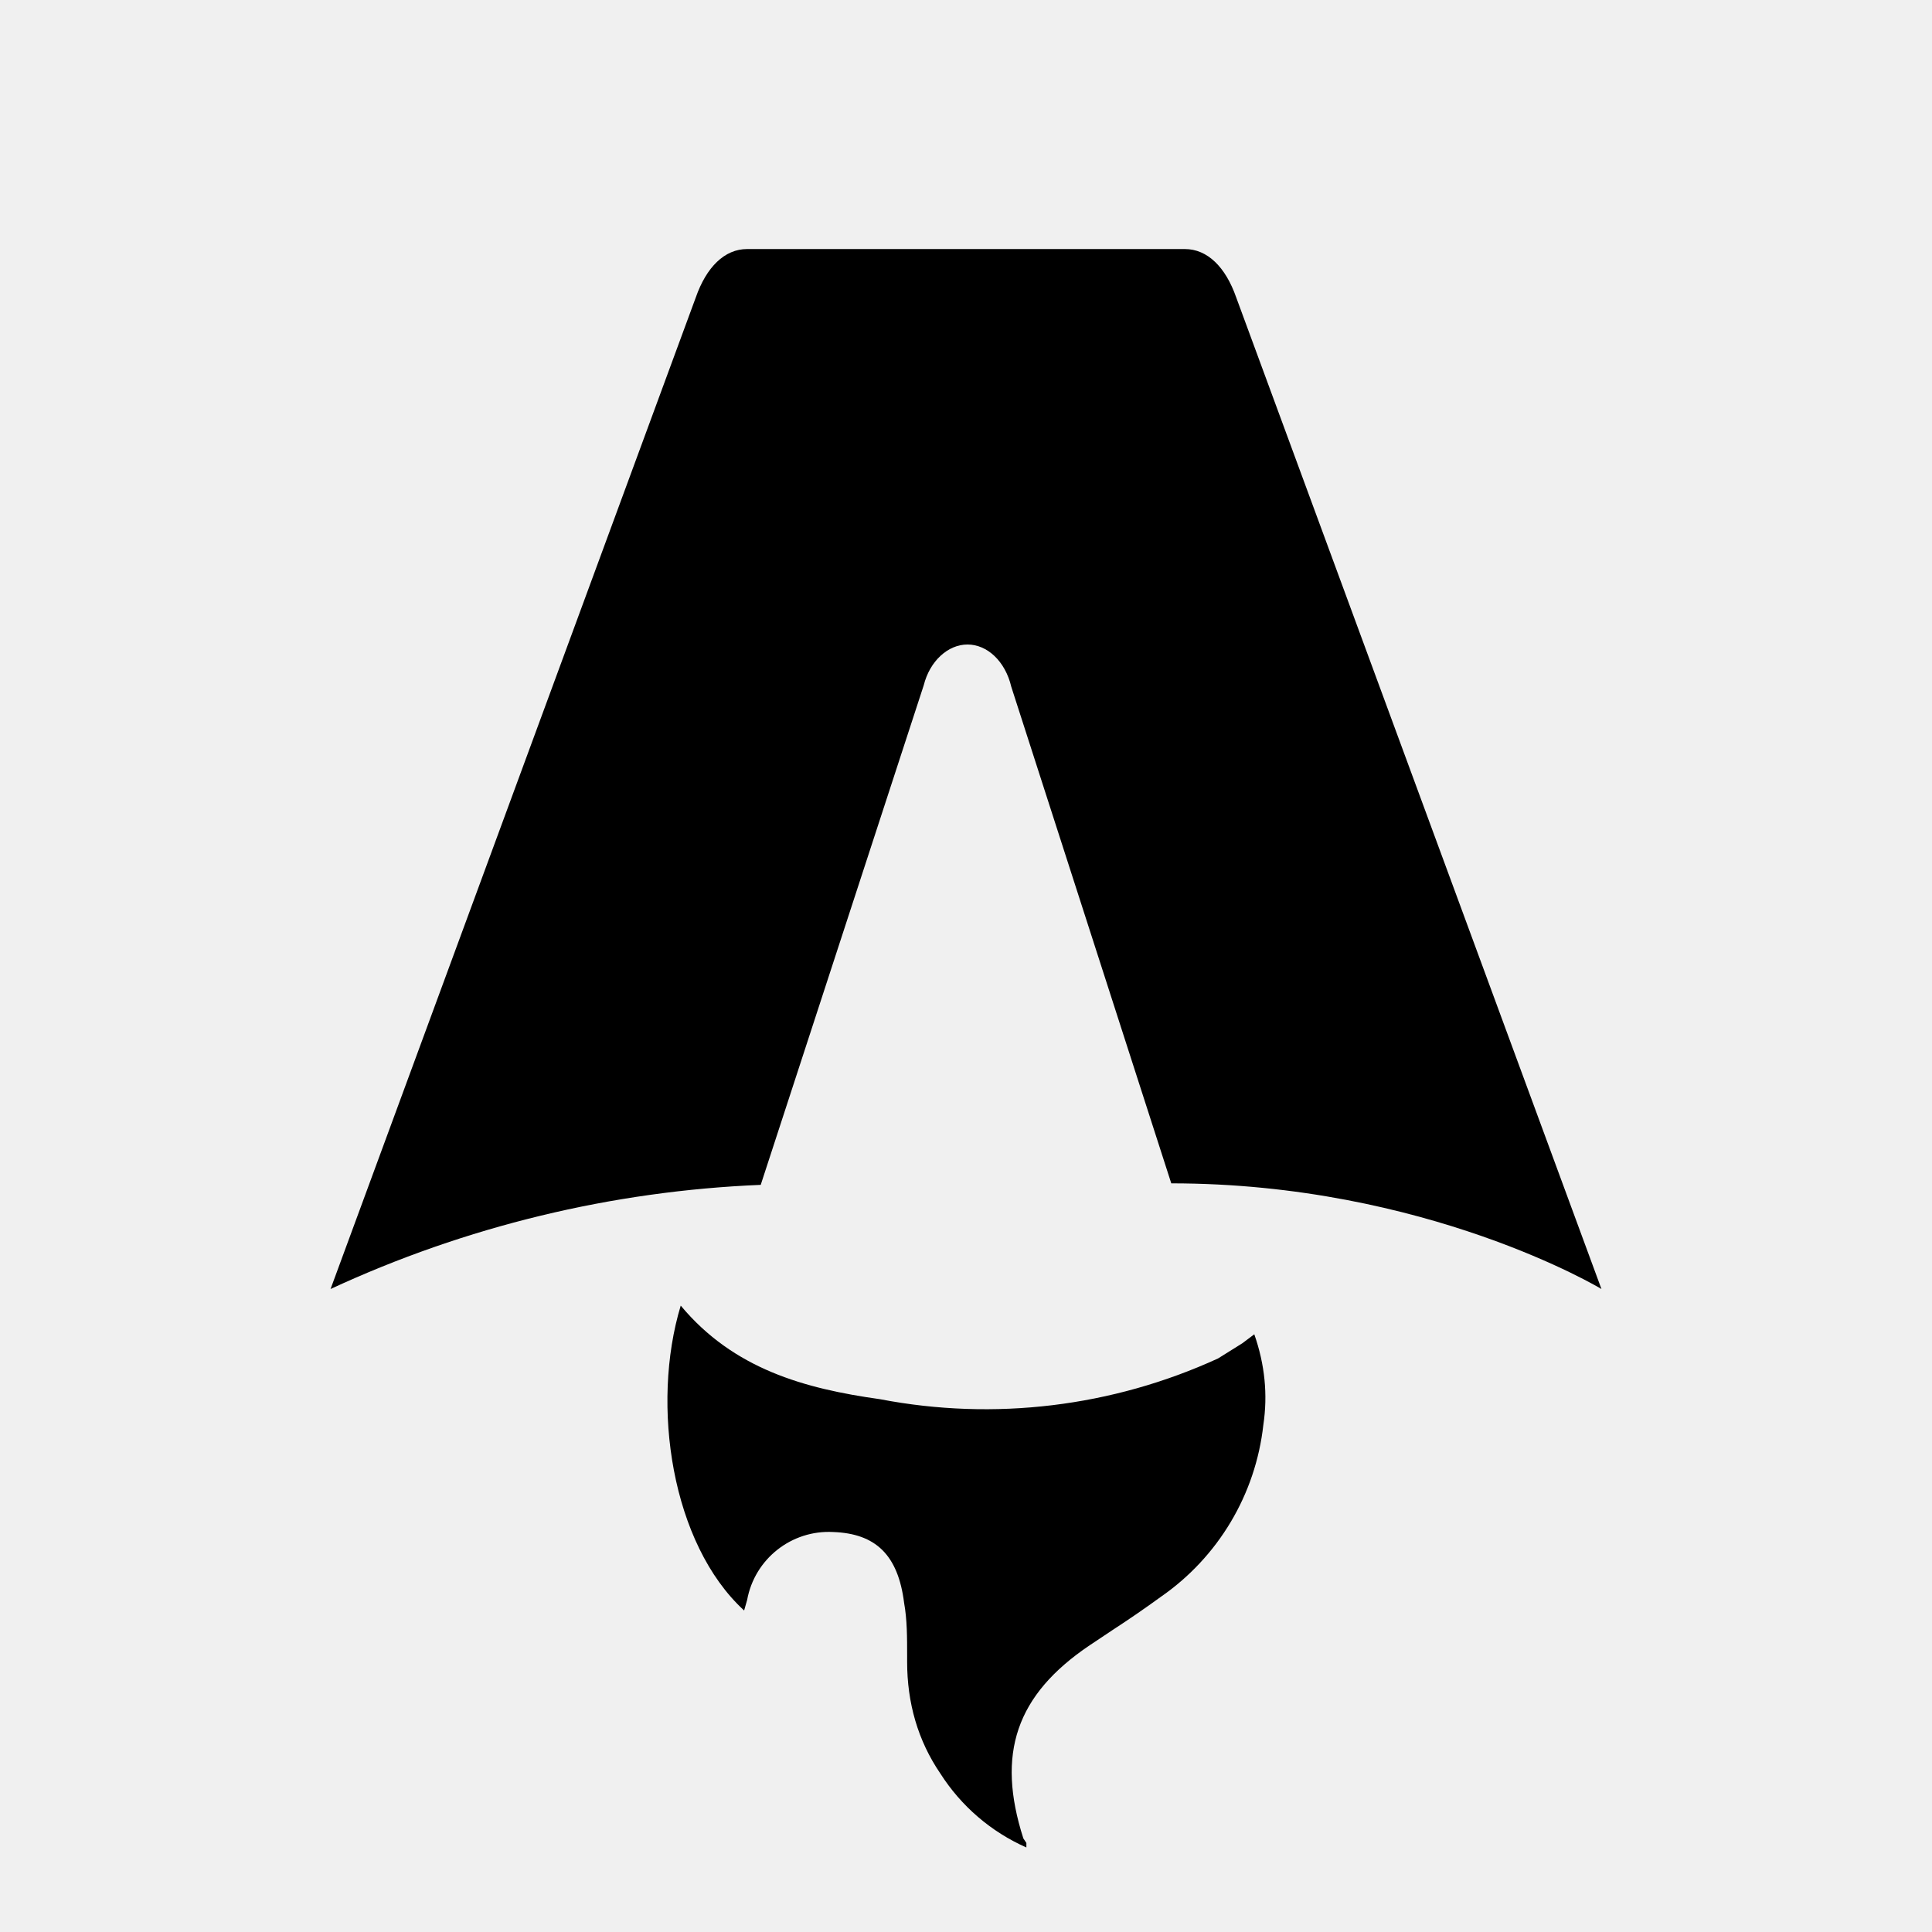
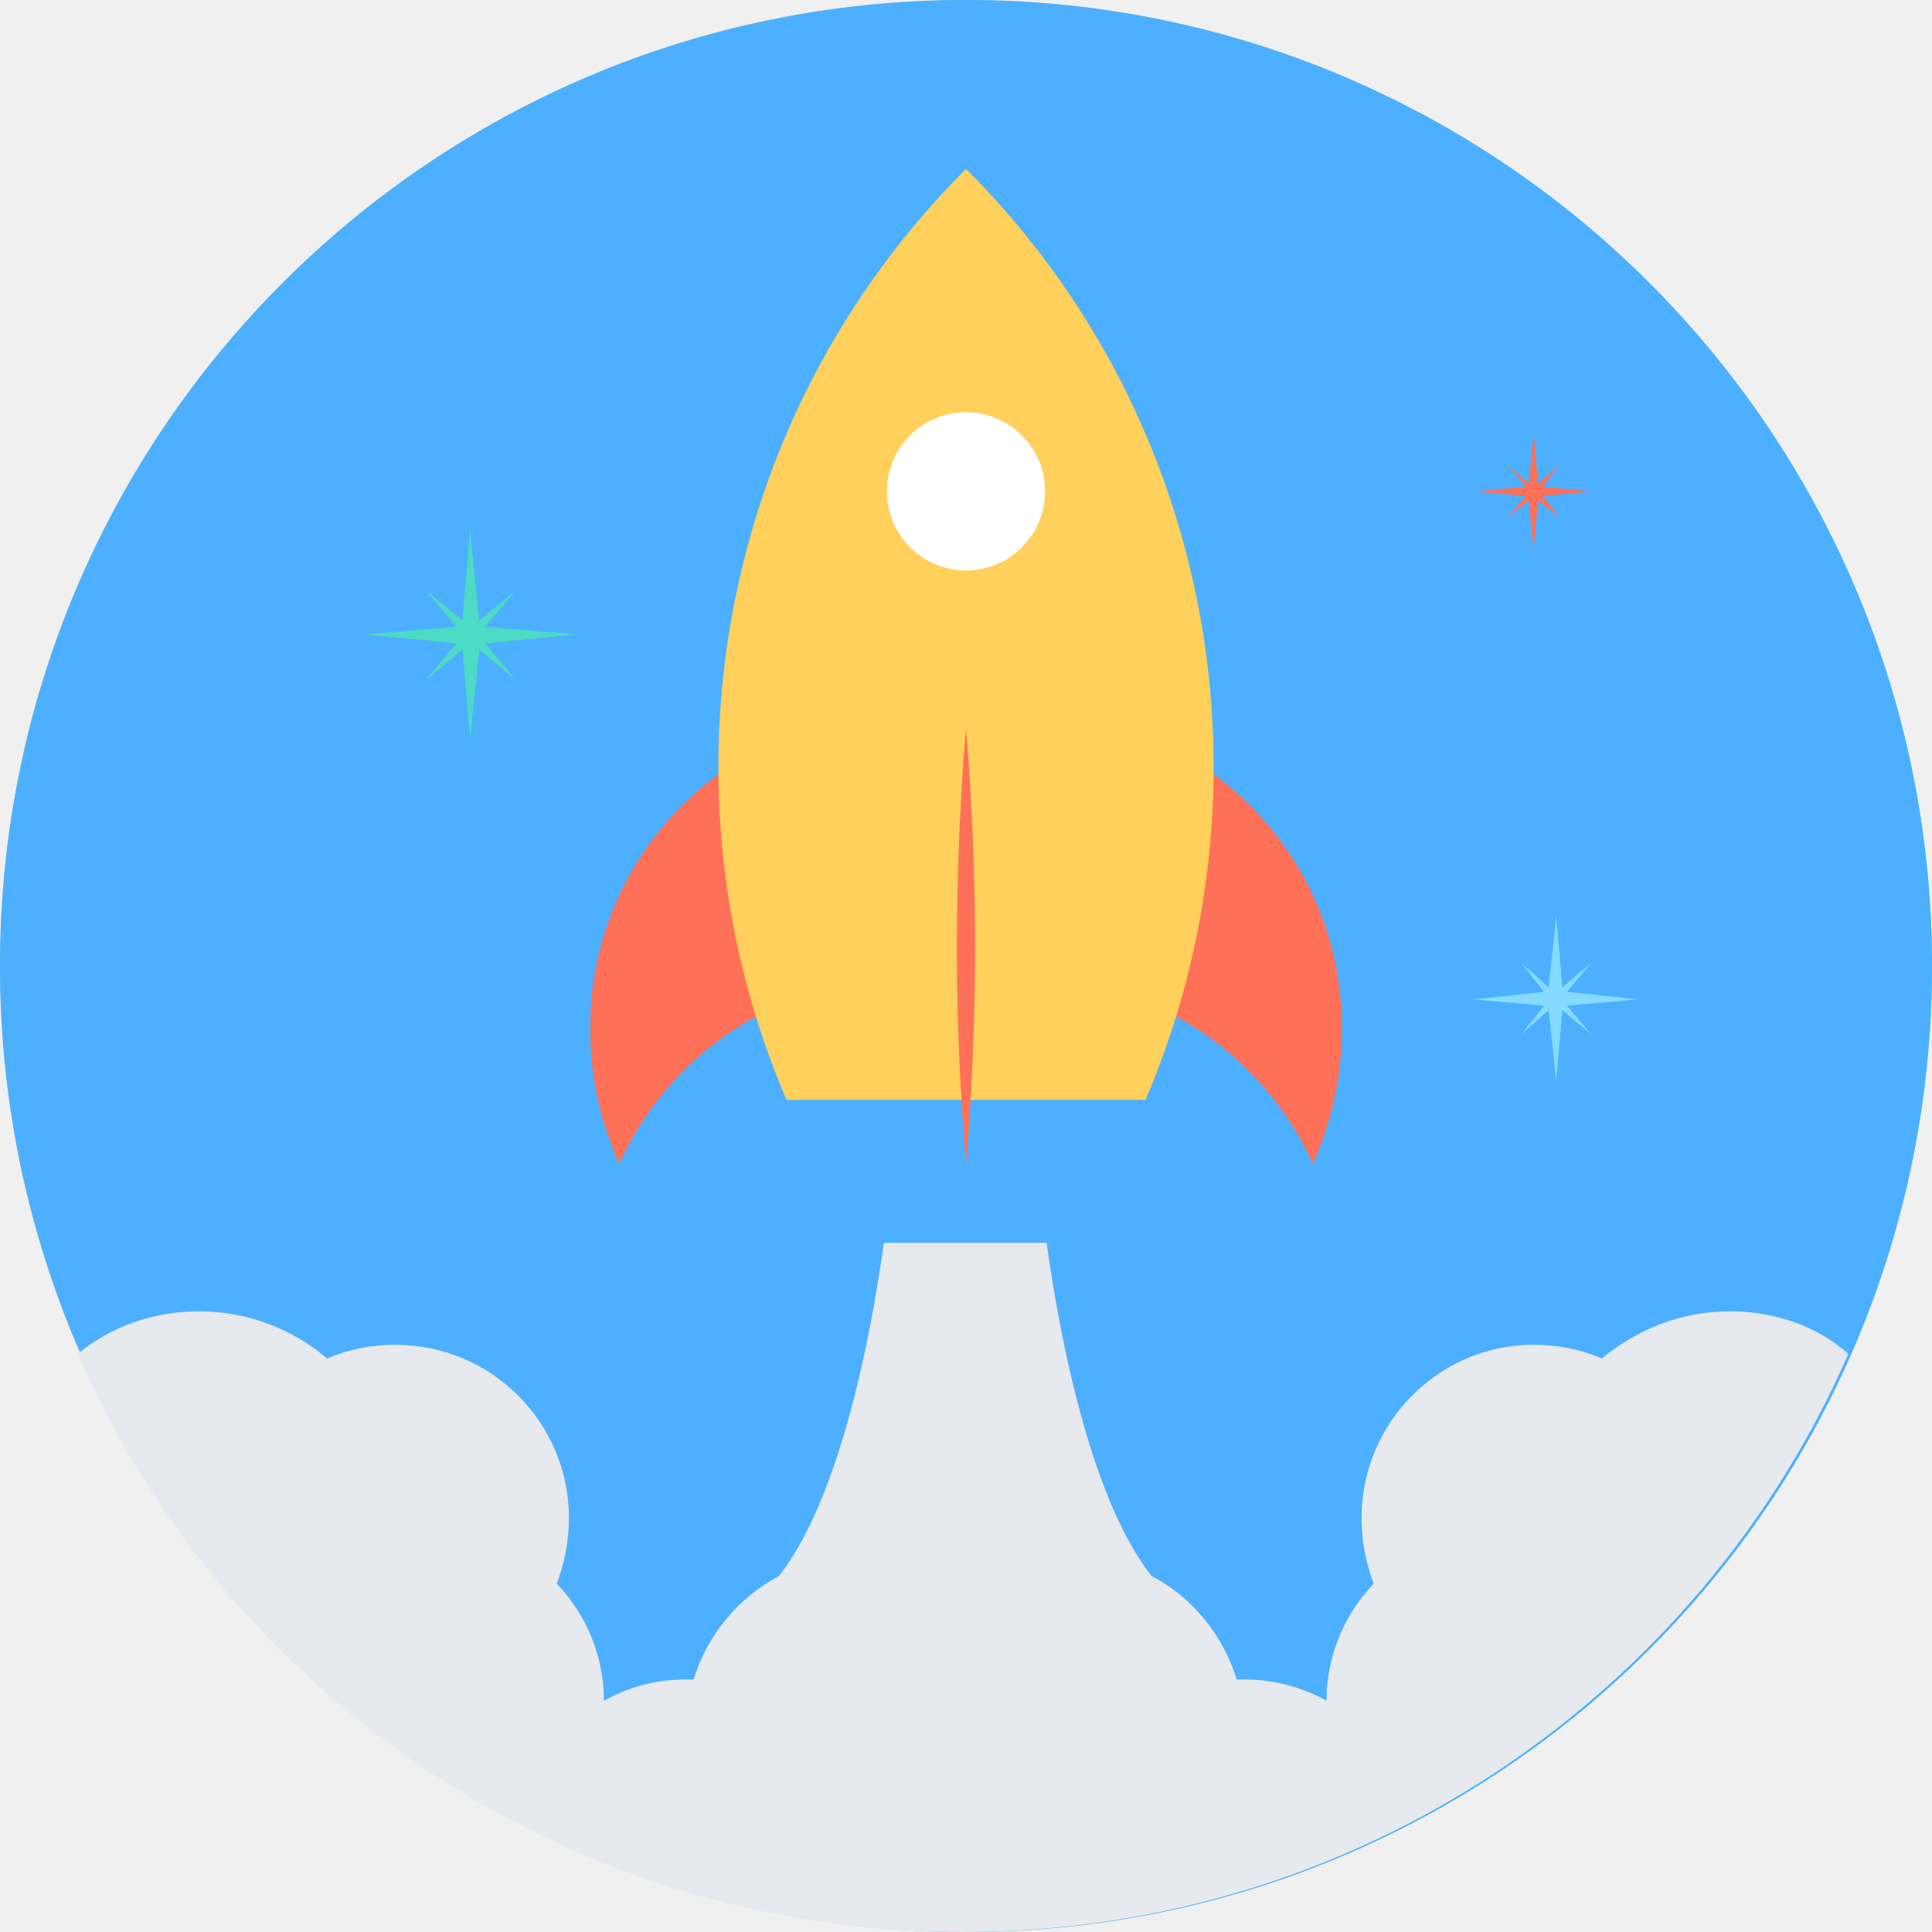
- <svg xmlns="http://www.w3.org/2000/svg" fill="none" viewBox="0 0 128 128">
-   <path d="M50.4 78.5a75.1 75.1 0 0 0-28.5 6.9l24.2-65.7c.7-2 1.9-3.2 3.4-3.2h29c1.5 0 2.7 1.2 3.4 3.2l24.2 65.7s-11.6-7-28.5-7L67 45.5c-.4-1.7-1.6-2.8-2.9-2.8-1.3 0-2.5 1.1-2.9 2.7L50.4 78.5Zm-1.1 28.2Zm-4.2-20.2c-2 6.6-.6 15.8 4.2 20.2a17.5 17.5 0 0 1 .2-.7 5.5 5.5 0 0 1 5.7-4.5c2.8.1 4.3 1.5 4.7 4.7.2 1.1.2 2.3.2 3.5v.4c0 2.7.7 5.2 2.2 7.4a13 13 0 0 0 5.7 4.9v-.3l-.2-.3c-1.8-5.6-.5-9.5 4.4-12.8l1.5-1a73 73 0 0 0 3.2-2.2 16 16 0 0 0 6.8-11.4c.3-2 .1-4-.6-6l-.8.6-1.6 1a37 37 0 0 1-22.4 2.7c-5-.7-9.7-2-13.2-6.2Z" />
-   <style>
-         path { fill: #000; }
-         @media (prefers-color-scheme: dark) {
-             path { fill: #FFF; }
-         }
-     </style>
+ <svg xmlns="http://www.w3.org/2000/svg" height="800px" width="800px" version="1.1" id="Layer_1" viewBox="0 0 508 508" xml:space="preserve" fill="#000000">
+   <g id="SVGRepo_bgCarrier" stroke-width="0" />
+   <g id="SVGRepo_tracerCarrier" stroke-linecap="round" stroke-linejoin="round" />
+   <g id="SVGRepo_iconCarrier">
+     <path style="fill:#90DFAA;" d="M508,254c0,140.4-113.6,254-254,254S0,394.4,0,254S113.6,0,254,0S508,113.6,508,254z" />
+     <path style="fill:#4dafff;" d="M508,254c0,36.4-7.6,70.8-21.2,102C447.6,445.6,358,508,254,508S60.4,445.6,21.2,356 C7.6,324.8,0,290.4,0,254C0,113.6,113.6,0,254,0S508,113.6,508,254z" />
+     <g>
+       <path style="fill:#FF7058;" d="M306,195.6v70c17.2,8.4,31.2,22.8,39.2,40.4c4.8-10.8,7.6-22.4,7.6-35.2 C353.2,238,334,209.2,306,195.6z" />
+       <path style="fill:#FF7058;" d="M202,195.6v70c-17.2,8.4-31.2,22.8-39.2,40.4c-4.8-10.8-7.6-22.4-7.6-35.2 C154.8,238,174,209.2,202,195.6z" />
+     </g>
+     <path style="fill:#FFD05B;" d="M301.2,289.2C336,208,320,110.4,254,44.4l0,0l0,0c-66,66-82,163.6-47.2,244.8H301.2z" />
+     <path style="fill:#FF7058;" d="M256.4,248.8c0,31.6-2.4,57.2-2.4,57.2s-2.4-25.6-2.4-57.2s2.4-57.2,2.4-57.2 S256.4,217.2,256.4,248.8z" />
+     <circle style="fill:#FFFFFF;" cx="254" cy="129.2" r="20.8" />
+     <path style="fill:#E6E9EE;" d="M454.8,344.8c-12.8,0-24.4,4.8-33.6,12.4c-5.6-2.4-11.6-3.6-18-3.6c-24.8,0-45.2,20.4-45.2,45.6 c0,6,1.2,12,3.2,17.2c-7.6,8-12.4,18.8-12.4,30.8c-6.4-3.6-14-5.6-21.6-5.6c-0.8,0-1.2,0-2,0c-3.6-11.6-11.6-21.6-22.4-27.2 c-18-22.8-25.6-73.2-27.6-87.6h-42.8c-2,14.4-9.6,64.8-27.6,87.6c-10.4,5.6-18.8,15.2-22.4,27.2c-0.8,0-1.2,0-2,0 c-8,0-15.2,2-21.6,5.6c0-12-4.8-22.8-12.4-30.8c2-5.2,3.2-11.2,3.2-17.2c0-25.2-20.4-45.6-45.6-45.6c-6.4,0-12.4,1.2-18,3.6 c-8.8-7.6-20.8-12.4-33.6-12.4c-12,0-23.2,4-32,11.2c39.2,89.6,128.8,152,232.8,152S446.8,445.6,486,356 C478,348.8,466.8,344.8,454.8,344.8z" />
+     <polygon style="fill:#FF7058;" points="405.6,130.4 418.8,129.2 405.6,128 410,122.4 404.4,127.2 403.2,113.6 402,127.2 396.4,122.4 401.2,128 387.6,129.2 401.2,130.4 396.4,136 402,131.6 403.2,144.8 404.4,131.6 410,136 " />
+     <polygon style="fill:#4CDBC4;" points="127.6,169.2 151.6,166.8 127.6,164.8 135.6,155.2 126,163.2 123.6,139.2 121.6,163.2 112,155.2 120,164.8 96,166.8 120,169.2 112,178.8 121.6,170.8 123.6,194.4 126,170.8 135.6,178.8 " />
+     <polygon style="fill:#84DBFF;" points="412,264.4 430.8,262.8 412,260.8 418.4,253.2 410.8,259.6 409.2,240.8 407.2,259.6 400,253.2 406,260.8 387.2,262.8 406,264.4 400,272 407.2,265.6 409.2,284.4 410.8,265.6 418.4,272 " />
+   </g>
</svg>
